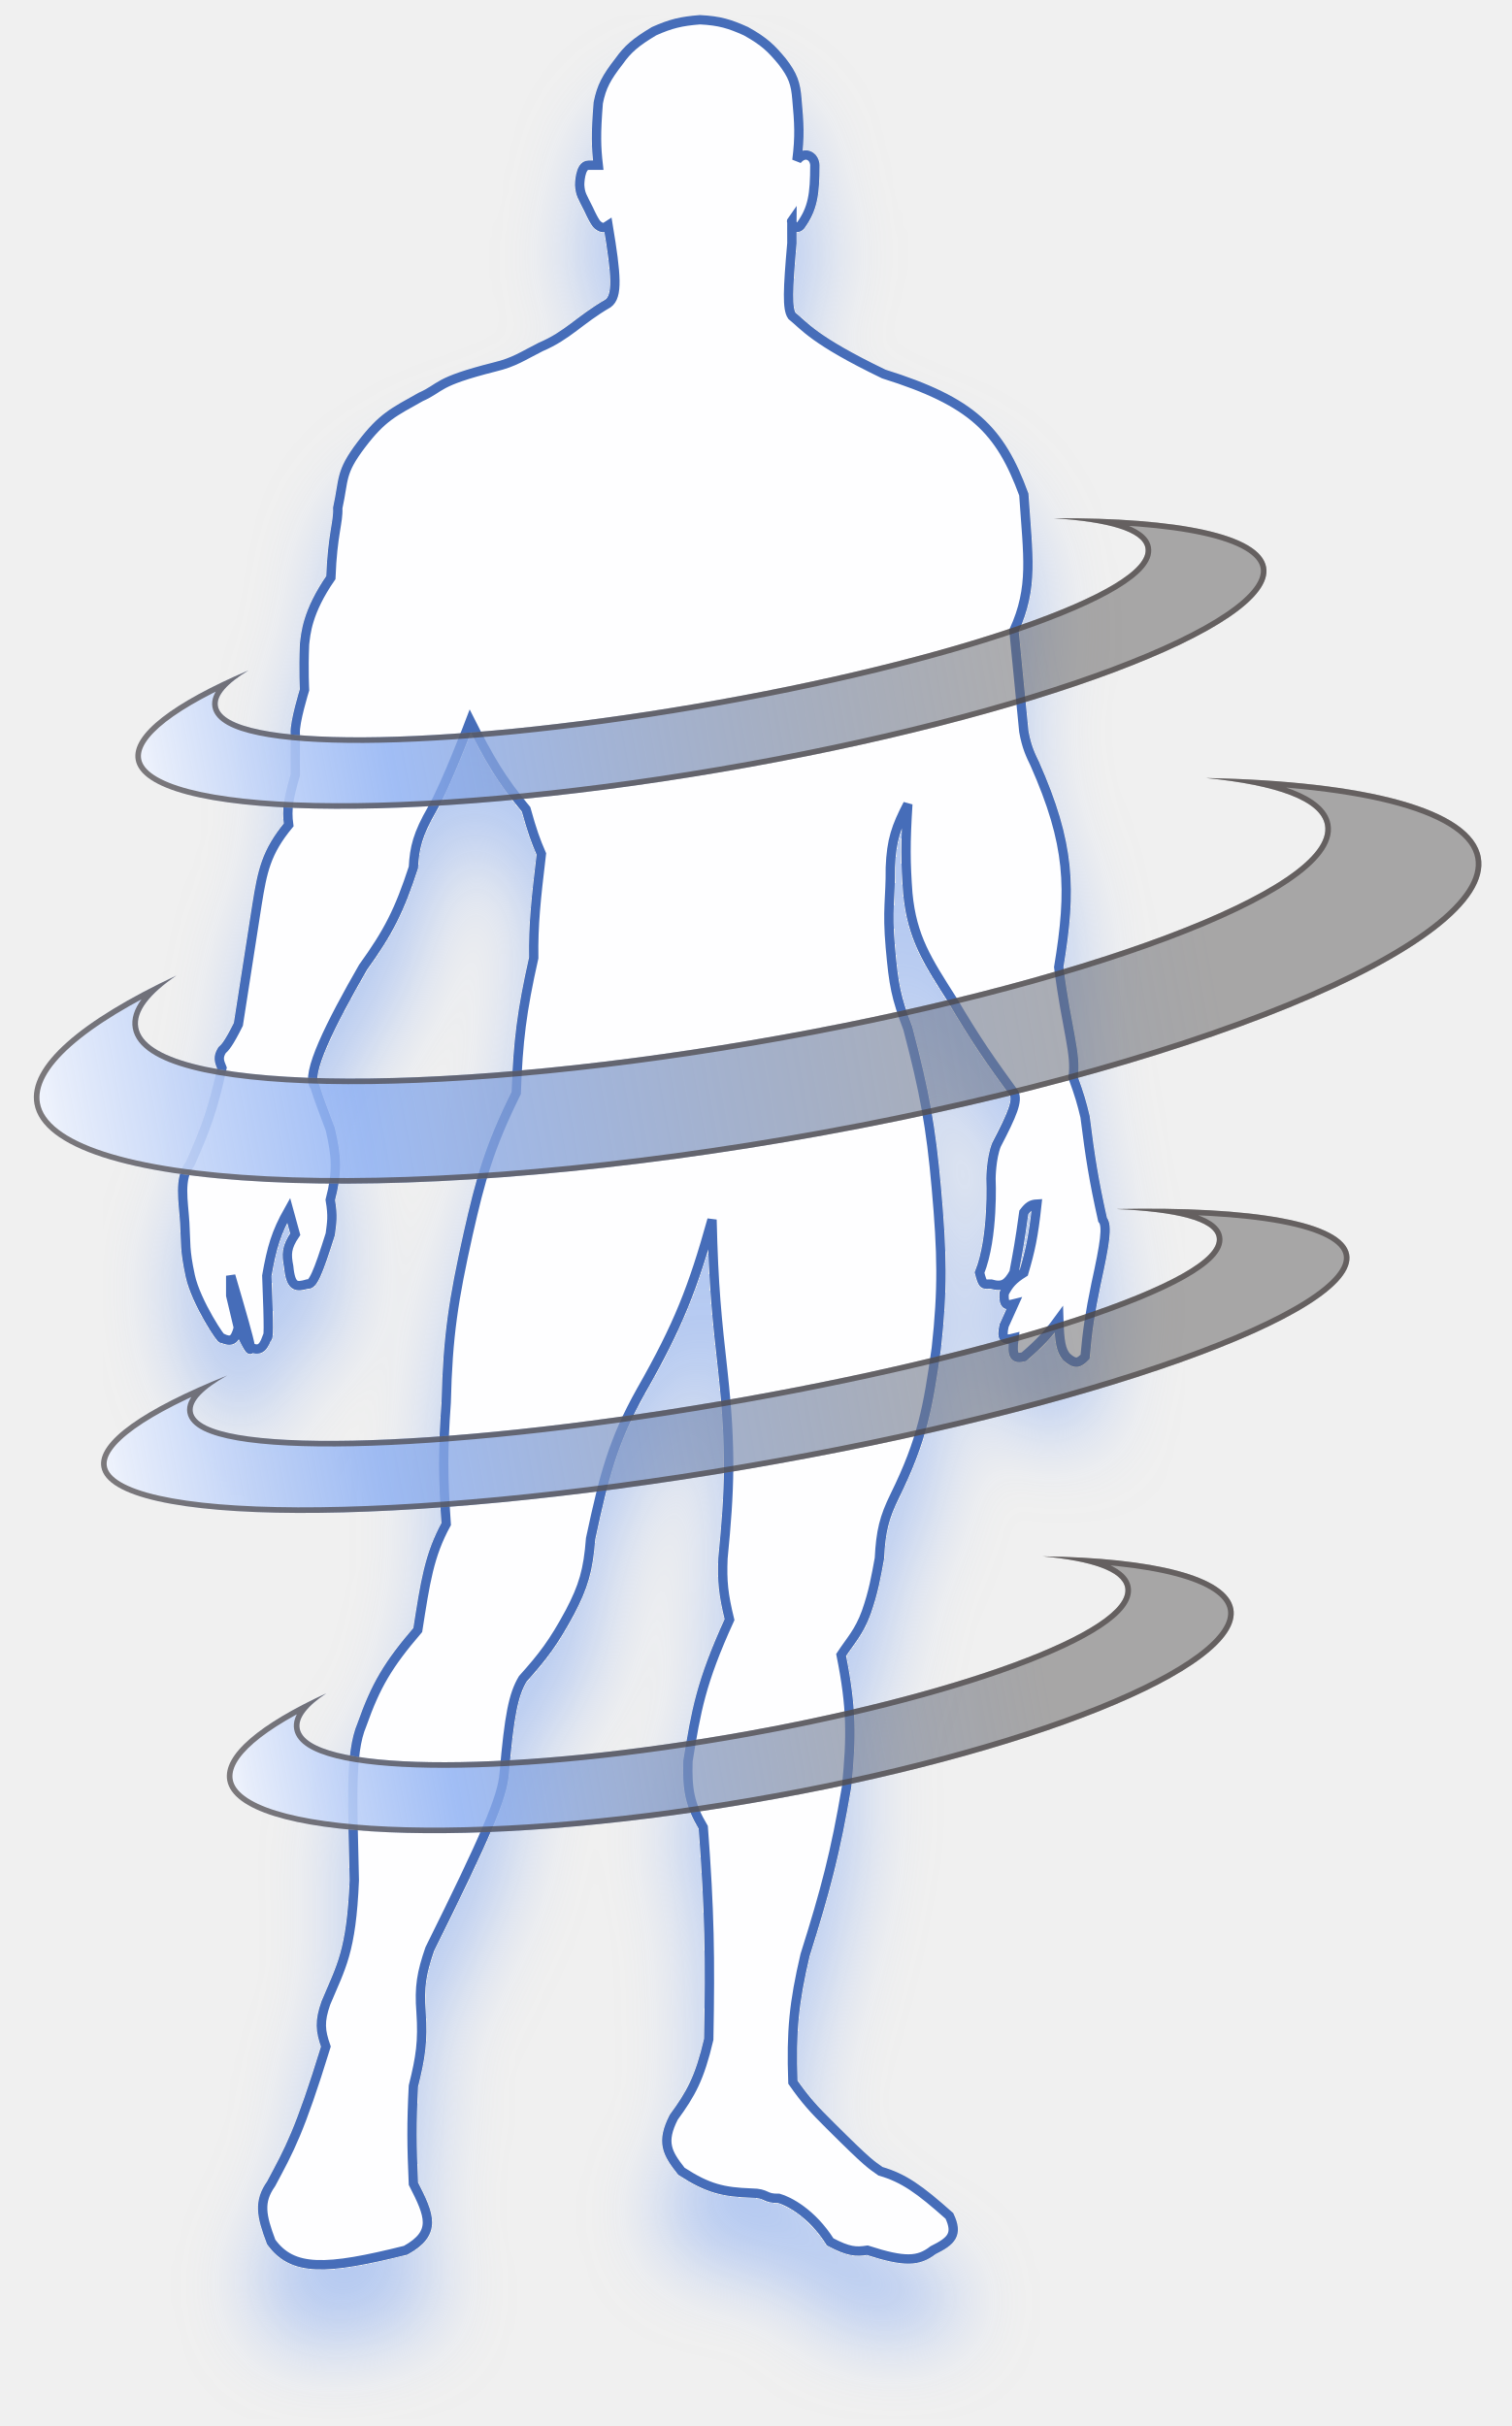
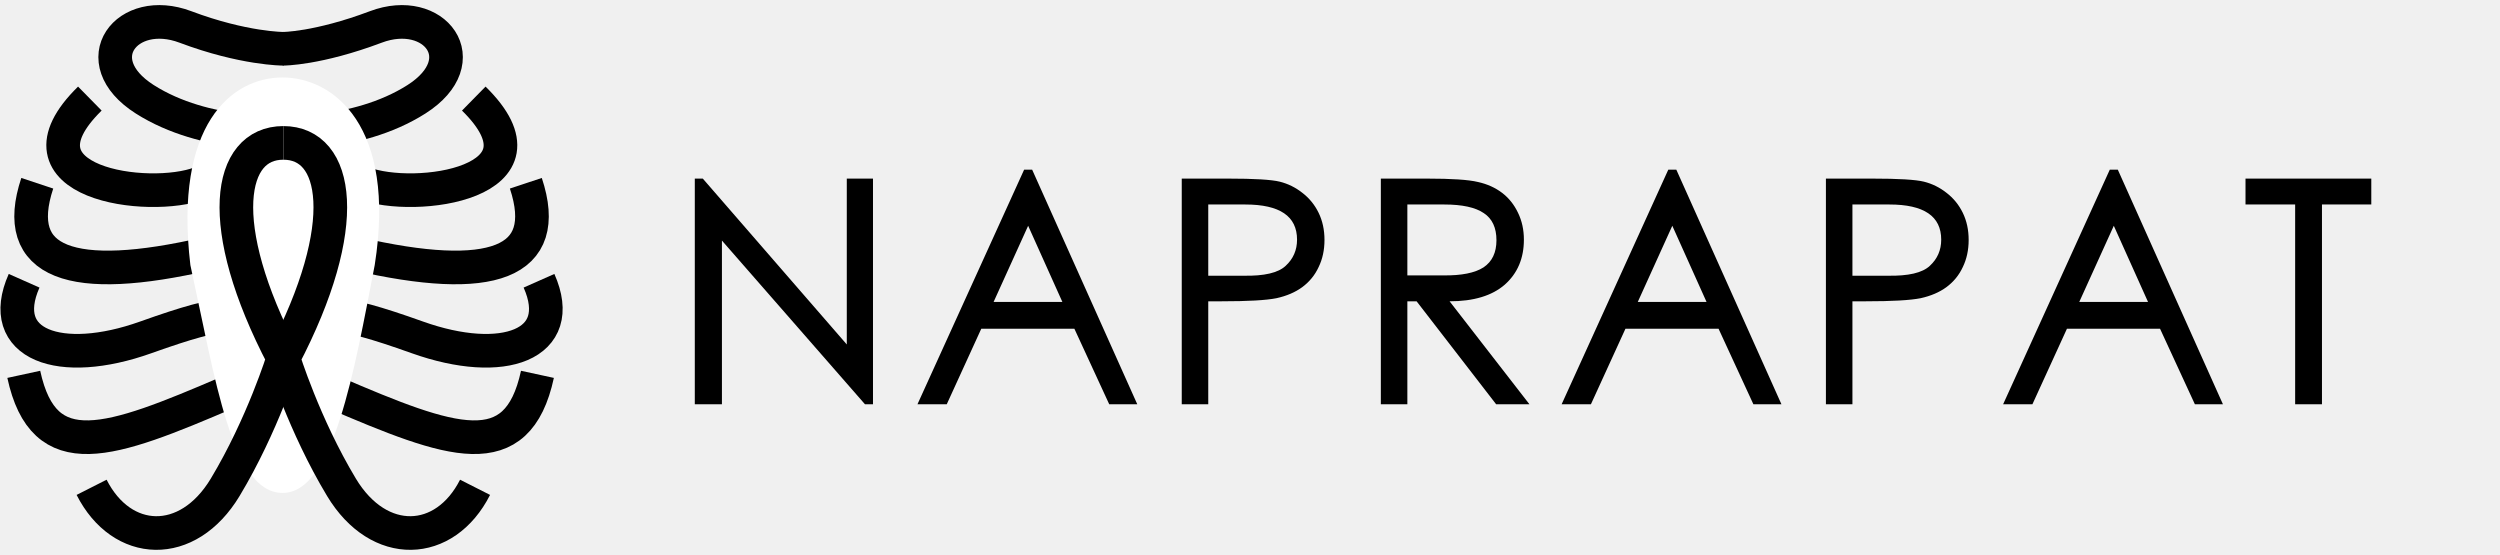
- <svg xmlns="http://www.w3.org/2000/svg" width="81" height="130" viewBox="0 0 81 130" fill="none">
-   <g filter="url(#filter0_d_3_43)">
-     <path d="M35.046 1.671C35.95 1.269 36.491 1.139 37.508 1.058C38.571 1.114 39.093 1.279 39.969 1.671C40.98 2.235 41.338 2.606 41.904 3.285C42.493 4.04 42.636 4.487 42.7 5.311C42.818 6.591 42.863 7.309 42.7 8.59C42.7 8.59 42.968 8.21 43.315 8.33C43.662 8.451 43.662 8.852 43.662 8.852C43.66 10.419 43.548 11.183 42.9 12.081C42.709 12.317 42.489 12.107 42.43 11.938C42.429 12.182 42.426 12.699 42.431 13.027C42.211 15.535 42.174 16.553 42.431 16.924C43.109 17.469 43.594 18.228 47.355 20.042C52.105 21.53 53.588 23.034 54.858 26.499C55.079 29.815 55.392 31.459 54.33 33.792L54.858 39.192C55.01 40.052 55.235 40.489 55.44 40.918C57.348 45.229 57.426 47.611 56.729 51.829C57.152 55.159 57.691 56.482 57.495 57.73C57.837 58.662 57.965 59.109 58.14 59.845C58.413 62.006 58.601 63.215 59.078 65.356C59.355 65.685 59.206 66.618 58.726 68.808C58.398 70.413 58.267 71.269 58.14 72.705C57.819 73.032 57.624 73.141 57.144 72.705C56.85 72.356 56.769 71.888 56.733 70.701C56.167 71.476 55.772 71.914 54.858 72.705C54.364 72.824 54.2 72.691 54.33 71.703C53.807 71.838 53.644 71.752 53.802 71.035L54.33 69.866C53.965 69.957 53.769 69.991 53.802 69.309C54.055 68.82 54.262 68.568 54.858 68.195C55.203 67.022 55.373 66.276 55.561 64.521C55.264 64.537 55.109 64.632 54.858 64.967C54.647 66.502 54.538 67.087 54.355 68.06L54.33 68.195C53.985 68.803 53.735 68.988 53.099 68.808C52.705 68.802 52.675 68.928 52.486 68.195C53.248 66.298 53.099 63.153 53.099 63.153C53.099 63.153 53.106 62.066 53.392 61.348C54.254 59.693 54.543 58.988 54.33 58.565C53.081 56.841 52.38 55.865 51.047 53.61C49.669 51.446 48.871 50.236 48.644 47.876C48.521 46.218 48.512 45.185 48.644 43.089C48.021 44.294 47.762 45.013 47.706 46.484C47.719 48.158 47.524 48.717 47.706 50.771C47.889 52.825 48.008 53.432 48.644 55.113C49.544 58.531 49.88 60.396 50.168 63.631C50.484 67.174 50.518 69.082 50.168 72.259C49.726 75.383 49.432 77.13 47.941 80.164C47.378 81.313 47.194 82.042 47.12 83.505C46.937 84.497 46.81 85.277 46.417 86.399C46.03 87.463 45.562 87.927 45.069 88.682C45.633 91.489 45.63 93.03 45.362 95.752C44.76 99.299 44.236 101.27 43.135 104.77C42.541 107.324 42.388 108.811 42.484 111.577C43.169 112.559 43.627 113.051 44.483 113.9C46.62 116.03 46.67 115.981 47.179 116.349C48.421 116.711 49.264 117.311 50.872 118.743C51.333 119.724 51.003 120.081 49.992 120.58C49.211 121.184 48.486 121.23 46.475 120.58C45.858 120.675 45.469 120.656 44.483 120.135C43.493 118.565 42.235 117.942 41.737 117.801C40.934 117.817 41.144 117.526 40.262 117.518C38.763 117.464 37.935 117.278 36.511 116.349C35.736 115.368 35.422 114.788 36.101 113.455C37.02 112.196 37.482 111.385 37.976 109.279C38.06 104.881 38.019 102.399 37.683 97.923C36.952 96.687 36.815 95.891 36.863 94.36L36.876 94.282C37.309 91.648 37.557 90.147 39.09 86.789C38.757 85.436 38.687 84.719 38.738 83.505C39.101 79.813 39.184 77.677 38.738 73.54C38.413 70.622 38.236 68.972 38.152 65.356C37.14 68.979 36.365 70.995 34.342 74.542C32.866 77.18 32.379 79.02 31.646 82.447C31.515 84.154 31.259 85.013 30.532 86.399C29.657 88.021 29.088 88.763 28.012 89.962C27.506 90.806 27.286 91.913 27.015 95.028C26.933 96.293 25.992 98.465 23.03 104.436C22.59 105.718 22.455 106.456 22.561 107.832C22.665 109.377 22.537 110.242 22.15 111.785C22.047 113.828 22.059 114.974 22.15 117.017C23.021 118.718 23.42 119.644 21.74 120.58C17.448 121.654 15.675 121.72 14.53 120.135C13.997 118.72 13.849 117.983 14.53 117.017C15.515 115.169 16.048 114.253 17.461 109.669C17.163 108.824 17.11 108.324 17.461 107.331C18.267 105.395 18.823 104.62 18.985 100.762C18.908 96.733 18.718 93.994 19.395 92.412C20.137 90.317 20.788 89.207 22.385 87.346C22.784 84.797 22.992 83.34 23.909 81.668C23.737 79.193 23.719 77.775 23.909 75.154C23.991 71.577 24.307 69.611 25.081 66.136C25.751 63.181 26.201 61.524 27.66 58.565C27.759 55.783 27.954 54.2 28.598 51.328C28.572 49.566 28.714 48.233 29.008 45.761C28.692 45.035 28.512 44.527 28.188 43.367C26.856 41.768 26.231 40.687 25.198 38.635C25.198 38.635 23.91 42.036 23.147 43.367C22.384 44.698 22.207 45.408 22.15 46.484C21.399 48.788 20.805 49.956 19.454 51.829C17.724 54.837 16.327 57.625 16.875 58.231C17.084 58.892 17.293 59.453 17.696 60.513C18.04 61.992 18.083 62.82 17.696 64.299C17.85 65.194 17.774 65.508 17.696 66.136C17.035 68.234 16.753 68.89 16.465 68.808C15.883 68.97 15.577 69.005 15.468 67.862C15.344 67.216 15.336 66.847 15.82 66.136L15.468 64.855C14.789 66.063 14.562 66.853 14.296 68.362C14.412 71.263 14.395 71.753 14.296 71.703C14.076 72.294 13.863 72.39 13.417 72.201C13.452 72.511 13.243 72.14 12.772 71.146C12.591 71.841 12.388 71.93 11.893 71.703C11.95 71.956 10.498 69.792 10.193 68.362C9.888 66.933 9.969 66.686 9.9 65.523C9.831 64.36 9.564 63.166 10.193 62.35C11.007 60.521 11.415 59.441 11.893 57.229C11.739 56.859 11.668 56.652 11.893 56.282C12.059 56.134 12.247 55.942 12.772 54.891L13.768 48.489C14.06 46.674 14.258 45.67 15.468 44.202C15.347 43.345 15.476 42.723 15.82 41.53V39.303C15.776 38.71 16.317 36.965 16.317 36.965C16.317 36.965 16.259 35.936 16.317 34.524C16.385 33.973 16.445 32.804 17.728 30.953C17.815 28.626 18.137 27.974 18.097 27.223C18.441 25.665 18.215 25.339 19.349 23.842C20.482 22.345 21.088 22.089 22.536 21.274C23.711 20.75 23.288 20.477 26.522 19.66C27.562 19.41 28.008 19.076 28.97 18.593C30.454 17.957 31.019 17.166 32.584 16.256C33.108 15.872 33.031 14.775 32.584 12.081C32.378 12.219 32.262 12.237 32.056 12.081C32.002 12.026 31.917 12.033 31.529 11.19C31.197 10.521 31.092 10.413 31.06 9.91C31.06 9.91 31.06 8.852 31.529 8.852H32.056C31.944 7.867 31.92 7.201 32.056 5.512C32.229 4.637 32.498 4.15 33.17 3.285C33.645 2.62 34.056 2.266 35.046 1.671Z" fill="#FEFEFF" />
-     <path d="M12.772 71.146C12.591 71.841 12.388 71.93 11.893 71.703C11.95 71.956 10.498 69.792 10.193 68.362C9.888 66.933 9.969 66.686 9.9 65.523C9.831 64.36 9.564 63.166 10.193 62.35C11.007 60.521 11.415 59.441 11.893 57.229C11.739 56.859 11.668 56.652 11.893 56.282C12.059 56.134 12.247 55.942 12.772 54.891L13.768 48.489C14.06 46.674 14.258 45.67 15.468 44.202C15.347 43.345 15.476 42.723 15.82 41.53V39.303C15.776 38.71 16.317 36.965 16.317 36.965C16.317 36.965 16.259 35.936 16.317 34.524C16.385 33.973 16.445 32.804 17.728 30.953C17.815 28.626 18.137 27.974 18.097 27.223C18.441 25.665 18.215 25.339 19.349 23.842C20.482 22.345 21.088 22.089 22.536 21.274C23.711 20.75 23.288 20.477 26.522 19.66C27.562 19.41 28.008 19.076 28.97 18.593C30.454 17.957 31.019 17.166 32.584 16.256C33.108 15.872 33.031 14.775 32.584 12.081C32.378 12.219 32.262 12.237 32.056 12.081C32.002 12.026 31.917 12.033 31.529 11.19C31.197 10.521 31.092 10.413 31.06 9.91C31.06 9.91 31.06 8.852 31.529 8.852C31.998 8.852 32.056 8.852 32.056 8.852C31.944 7.867 31.92 7.201 32.056 5.512C32.229 4.637 32.498 4.15 33.17 3.285C33.645 2.62 34.056 2.266 35.046 1.671C35.95 1.269 36.491 1.139 37.508 1.058C38.571 1.114 39.093 1.279 39.969 1.671C40.98 2.235 41.338 2.606 41.904 3.285C42.493 4.04 42.636 4.487 42.7 5.311C42.818 6.591 42.863 7.309 42.7 8.59C42.7 8.59 42.968 8.21 43.315 8.33C43.662 8.451 43.662 8.852 43.662 8.852C43.66 10.419 43.548 11.183 42.9 12.081C42.647 12.393 42.342 11.924 42.431 11.803C42.431 11.803 42.425 12.586 42.431 13.027C42.211 15.535 42.174 16.553 42.431 16.924C43.109 17.469 43.594 18.228 47.355 20.042C52.105 21.53 53.588 23.034 54.858 26.499C55.079 29.815 55.392 31.459 54.33 33.792C54.536 35.901 54.651 37.083 54.858 39.192C55.01 40.052 55.235 40.489 55.44 40.918C57.348 45.229 57.426 47.611 56.729 51.829C57.152 55.159 57.691 56.482 57.495 57.73C57.837 58.662 57.965 59.109 58.14 59.845C58.413 62.006 58.601 63.215 59.078 65.356C59.355 65.685 59.206 66.618 58.726 68.808C58.398 70.413 58.267 71.269 58.14 72.705C57.819 73.032 57.624 73.141 57.144 72.705C56.85 72.356 56.769 71.888 56.733 70.701C56.167 71.476 55.772 71.914 54.858 72.705C54.364 72.824 54.2 72.691 54.33 71.703C53.807 71.838 53.644 71.752 53.802 71.035L54.33 69.866C53.965 69.957 53.769 69.991 53.802 69.309C54.055 68.82 54.262 68.568 54.858 68.195C55.203 67.022 55.373 66.276 55.561 64.521C55.264 64.537 55.109 64.632 54.858 64.967C54.638 66.572 54.528 67.139 54.33 68.195C53.985 68.803 53.735 68.988 53.099 68.808C52.705 68.802 52.675 68.928 52.486 68.195C53.248 66.298 53.099 63.153 53.099 63.153C53.099 63.153 53.106 62.066 53.392 61.348C54.254 59.693 54.543 58.988 54.33 58.565C53.081 56.841 52.38 55.865 51.047 53.61C49.669 51.446 48.871 50.236 48.644 47.876C48.521 46.218 48.512 45.185 48.644 43.089C48.021 44.294 47.762 45.013 47.706 46.484C47.719 48.158 47.524 48.717 47.706 50.771C47.889 52.825 48.008 53.432 48.644 55.113C49.544 58.531 49.88 60.396 50.168 63.631C50.484 67.174 50.518 69.082 50.168 72.259C49.726 75.383 49.432 77.13 47.941 80.164C47.378 81.313 47.194 82.042 47.12 83.505C46.937 84.497 46.81 85.277 46.417 86.399C46.03 87.463 45.562 87.927 45.069 88.682C45.633 91.489 45.63 93.03 45.362 95.752C44.76 99.299 44.236 101.27 43.135 104.77C42.541 107.324 42.388 108.811 42.484 111.577C43.169 112.559 43.627 113.051 44.483 113.9C46.62 116.03 46.67 115.981 47.179 116.349C48.421 116.711 49.264 117.311 50.872 118.743C51.333 119.724 51.003 120.081 49.992 120.58C49.211 121.184 48.486 121.23 46.475 120.58C45.858 120.675 45.469 120.656 44.483 120.135C43.493 118.565 42.235 117.942 41.737 117.801C40.934 117.817 41.144 117.526 40.262 117.518C38.763 117.464 37.935 117.278 36.511 116.349C35.736 115.368 35.422 114.788 36.101 113.455C37.02 112.196 37.482 111.385 37.976 109.279C38.06 104.881 38.019 102.399 37.683 97.923C36.952 96.687 36.815 95.891 36.863 94.36C37.305 91.677 37.542 90.18 39.09 86.789C38.757 85.436 38.687 84.719 38.738 83.505C39.101 79.813 39.184 77.677 38.738 73.54C38.413 70.622 38.236 68.972 38.152 65.356C37.14 68.979 36.365 70.995 34.342 74.542C32.866 77.18 32.379 79.02 31.646 82.447C31.515 84.154 31.259 85.013 30.532 86.399C29.657 88.021 29.088 88.763 28.012 89.962C27.506 90.806 27.286 91.913 27.015 95.028C26.933 96.293 25.992 98.465 23.03 104.436C22.59 105.718 22.455 106.456 22.561 107.832C22.665 109.377 22.537 110.242 22.15 111.785C22.047 113.828 22.059 114.974 22.15 117.017C23.021 118.718 23.42 119.644 21.74 120.58C17.448 121.654 15.675 121.72 14.53 120.135C13.997 118.72 13.849 117.983 14.53 117.017C15.515 115.169 16.048 114.253 17.461 109.669C17.163 108.824 17.11 108.324 17.461 107.331C18.267 105.395 18.823 104.62 18.985 100.762C18.908 96.733 18.718 93.994 19.395 92.412C20.137 90.317 20.788 89.207 22.385 87.346C22.784 84.797 22.992 83.34 23.909 81.668C23.737 79.193 23.719 77.775 23.909 75.154C23.991 71.577 24.307 69.611 25.081 66.136C25.751 63.181 26.201 61.524 27.66 58.565C27.759 55.783 27.954 54.2 28.598 51.328C28.572 49.566 28.714 48.233 29.008 45.761C28.692 45.035 28.512 44.527 28.188 43.367C26.856 41.768 26.231 40.687 25.198 38.635C25.198 38.635 23.91 42.036 23.147 43.367C22.384 44.698 22.207 45.408 22.15 46.484C21.399 48.788 20.805 49.956 19.454 51.829C17.724 54.837 16.327 57.625 16.875 58.231C17.084 58.892 17.293 59.453 17.696 60.513C18.04 61.992 18.083 62.82 17.696 64.299C17.85 65.194 17.774 65.508 17.696 66.136C17.035 68.234 16.753 68.89 16.465 68.808C15.883 68.97 15.577 69.005 15.468 67.862C15.344 67.216 15.336 66.847 15.82 66.136L15.468 64.855C14.789 66.063 14.562 66.853 14.296 68.362C14.412 71.263 14.395 71.753 14.296 71.703C14.058 72.343 13.828 72.403 13.3 72.148M12.772 71.146L12.362 69.42V68.362C13.585 72.541 13.784 73.281 12.772 71.146Z" stroke="#466DB9" stroke-width="0.5" />
-   </g>
-   <mask id="path-3-inside-1_3_43" fill="white">
-     <path fill-rule="evenodd" clip-rule="evenodd" d="M37.265 37.719C50.989 35.378 61.783 31.638 61.375 29.365C61.218 28.487 59.41 27.956 56.459 27.771C63.133 27.733 67.525 28.619 67.843 30.39C68.42 33.607 55.328 38.528 38.601 41.38C21.874 44.233 7.846 43.938 7.269 40.72C7.021 39.336 9.303 37.636 13.317 35.922C12.165 36.623 11.576 37.277 11.677 37.841C12.085 40.114 23.541 40.059 37.265 37.719Z" />
-   </mask>
-   <path fill-rule="evenodd" clip-rule="evenodd" d="M37.265 37.719C50.989 35.378 61.783 31.638 61.375 29.365C61.218 28.487 59.41 27.956 56.459 27.771C63.133 27.733 67.525 28.619 67.843 30.39C68.42 33.607 55.328 38.528 38.601 41.38C21.874 44.233 7.846 43.938 7.269 40.72C7.021 39.336 9.303 37.636 13.317 35.922C12.165 36.623 11.576 37.277 11.677 37.841C12.085 40.114 23.541 40.059 37.265 37.719Z" fill="url(#paint0_linear_3_43)" />
-   <path d="M56.459 27.771L56.455 27.471L56.442 28.07L56.459 27.771ZM7.269 40.72L6.973 40.771L7.269 40.72ZM13.317 35.922L13.475 36.178L13.197 35.646L13.317 35.922ZM61.08 29.416C61.107 29.57 61.049 29.788 60.792 30.083C60.538 30.375 60.126 30.698 59.553 31.044C58.41 31.735 56.693 32.481 54.519 33.234C50.175 34.739 44.062 36.255 37.212 37.424L37.318 38.014C44.191 36.842 50.337 35.319 54.72 33.8C56.909 33.041 58.672 32.28 59.867 31.557C60.464 31.196 60.935 30.836 61.247 30.479C61.555 30.125 61.745 29.729 61.671 29.315L61.08 29.416ZM56.442 28.07C57.909 28.162 59.07 28.339 59.876 28.594C60.279 28.721 60.577 28.863 60.778 29.012C60.977 29.159 61.058 29.296 61.08 29.416L61.671 29.315C61.614 28.995 61.41 28.737 61.134 28.532C60.858 28.328 60.49 28.161 60.053 28.023C59.178 27.746 57.96 27.565 56.475 27.472L56.442 28.07ZM56.463 28.07C59.791 28.052 62.531 28.264 64.471 28.695C65.443 28.91 66.195 29.177 66.717 29.486C67.241 29.796 67.49 30.121 67.547 30.44L68.138 30.339C68.037 29.774 67.617 29.324 67.02 28.971C66.42 28.616 65.598 28.332 64.597 28.11C62.593 27.665 59.801 27.453 56.455 27.471L56.463 28.07ZM67.547 30.44C67.599 30.731 67.505 31.077 67.197 31.488C66.889 31.9 66.389 32.345 65.698 32.815C64.32 33.754 62.24 34.75 59.603 35.742C54.334 37.722 46.898 39.661 38.548 41.085L38.654 41.676C47.03 40.247 54.504 38.3 59.819 36.302C62.474 35.304 64.604 34.289 66.04 33.311C66.757 32.823 67.316 32.334 67.679 31.849C68.042 31.365 68.231 30.853 68.138 30.339L67.547 30.44ZM38.548 41.085C30.197 42.509 22.528 43.146 16.883 43.027C14.057 42.968 11.754 42.719 10.13 42.292C9.317 42.079 8.692 41.825 8.259 41.54C7.826 41.255 7.617 40.96 7.565 40.67L6.973 40.771C7.065 41.285 7.421 41.703 7.931 42.039C8.441 42.375 9.137 42.65 9.981 42.871C11.673 43.316 14.03 43.566 16.875 43.626C22.569 43.746 30.277 43.104 38.654 41.676L38.548 41.085ZM7.565 40.67C7.52 40.419 7.583 40.129 7.799 39.789C8.016 39.448 8.375 39.076 8.881 38.681C9.893 37.892 11.44 37.05 13.437 36.197L13.197 35.646C11.18 36.507 9.579 37.373 8.508 38.208C7.973 38.626 7.557 39.046 7.29 39.466C7.023 39.888 6.894 40.329 6.973 40.771L7.565 40.67ZM11.973 37.791C11.945 37.637 12.002 37.421 12.255 37.129C12.505 36.841 12.911 36.521 13.475 36.178L13.159 35.666C12.571 36.023 12.106 36.381 11.799 36.736C11.495 37.087 11.308 37.481 11.381 37.892L11.973 37.791ZM37.212 37.424C30.361 38.592 24.083 39.188 19.474 39.211C17.166 39.221 15.291 39.089 13.976 38.817C13.317 38.681 12.816 38.513 12.476 38.323C12.131 38.131 12.001 37.945 11.973 37.791L11.381 37.892C11.456 38.305 11.772 38.615 12.186 38.846C12.604 39.079 13.172 39.262 13.859 39.403C15.235 39.688 17.158 39.821 19.481 39.81C24.133 39.787 30.445 39.186 37.318 38.014L37.212 37.424Z" fill="#474242" fill-opacity="0.69" mask="url(#path-3-inside-1_3_43)" />
-   <mask id="path-5-inside-2_3_43" fill="white">
-     <path fill-rule="evenodd" clip-rule="evenodd" d="M38.912 92.965C51.126 90.882 60.697 87.351 60.289 85.078C60.131 84.199 58.505 83.637 55.863 83.398C61.826 83.482 65.768 84.445 66.086 86.216C66.663 89.433 55.062 94.1 40.175 96.639C25.288 99.177 12.752 98.628 12.175 95.41C11.926 94.026 13.933 92.373 17.487 90.737C16.47 91.415 15.956 92.057 16.057 92.621C16.465 94.894 26.697 95.048 38.912 92.965Z" />
-   </mask>
-   <path fill-rule="evenodd" clip-rule="evenodd" d="M38.912 92.965C51.126 90.882 60.697 87.351 60.289 85.078C60.131 84.199 58.505 83.637 55.863 83.398C61.826 83.482 65.768 84.445 66.086 86.216C66.663 89.433 55.062 94.1 40.175 96.639C25.288 99.177 12.752 98.628 12.175 95.41C11.926 94.026 13.933 92.373 17.487 90.737C16.47 91.415 15.956 92.057 16.057 92.621C16.465 94.894 26.697 95.048 38.912 92.965Z" fill="url(#paint1_linear_3_43)" />
-   <path d="M55.863 83.398L55.864 83.099L55.838 83.697L55.863 83.398ZM12.175 95.41L12.47 95.36L12.175 95.41ZM17.487 90.737L17.655 90.986L17.359 90.465L17.487 90.737ZM59.993 85.128C60.024 85.297 59.969 85.517 59.75 85.799C59.532 86.082 59.173 86.393 58.671 86.726C57.668 87.391 56.153 88.101 54.227 88.812C50.381 90.231 44.953 91.63 38.859 92.67L38.965 93.26C45.084 92.217 50.549 90.809 54.44 89.374C56.383 88.657 57.947 87.928 59.006 87.226C59.535 86.876 59.953 86.522 60.227 86.168C60.501 85.815 60.657 85.427 60.585 85.027L59.993 85.128ZM55.838 83.697C57.148 83.815 58.185 84.012 58.905 84.278C59.651 84.555 59.946 84.862 59.993 85.128L60.585 85.027C60.475 84.414 59.878 84.001 59.11 83.717C58.317 83.423 57.219 83.22 55.887 83.1L55.838 83.697ZM55.861 83.698C58.832 83.74 61.28 84.001 63.016 84.464C63.885 84.696 64.558 84.974 65.026 85.289C65.495 85.603 65.73 85.933 65.79 86.267L66.382 86.166C66.282 85.614 65.906 85.159 65.359 84.793C64.813 84.426 64.069 84.126 63.167 83.885C61.361 83.403 58.857 83.141 55.864 83.099L55.861 83.698ZM65.79 86.267C65.844 86.57 65.762 86.918 65.497 87.317C65.232 87.719 64.797 88.151 64.192 88.605C62.983 89.512 61.15 90.465 58.815 91.404C54.151 93.28 47.551 95.076 40.122 96.343L40.228 96.934C47.686 95.662 54.33 93.856 59.044 91.96C61.399 91.013 63.287 90.037 64.556 89.085C65.19 88.609 65.683 88.129 66 87.65C66.318 87.169 66.471 86.667 66.382 86.166L65.79 86.267ZM40.122 96.343C32.693 97.61 25.86 98.105 20.819 97.884C18.297 97.773 16.24 97.484 14.787 97.031C14.06 96.804 13.501 96.541 13.111 96.251C12.724 95.963 12.525 95.663 12.47 95.36L11.879 95.461C11.969 95.962 12.288 96.383 12.754 96.731C13.219 97.077 13.85 97.365 14.612 97.603C16.137 98.078 18.253 98.371 20.798 98.482C25.892 98.706 32.77 98.206 40.228 96.934L40.122 96.343ZM12.47 95.36C12.376 94.835 12.701 94.174 13.603 93.395C14.487 92.63 15.849 91.822 17.615 91.009L17.359 90.465C15.572 91.288 14.152 92.124 13.207 92.941C12.279 93.743 11.725 94.601 11.879 95.461L12.47 95.36ZM16.353 92.571C16.323 92.403 16.376 92.185 16.592 91.905C16.807 91.625 17.16 91.316 17.655 90.986L17.319 90.487C16.797 90.835 16.385 91.186 16.114 91.538C15.844 91.889 15.69 92.275 15.761 92.672L16.353 92.571ZM38.859 92.67C32.764 93.709 27.171 94.189 23.059 94.127C21 94.096 19.328 93.93 18.153 93.636C17.565 93.489 17.119 93.315 16.815 93.122C16.511 92.928 16.383 92.74 16.353 92.571L15.761 92.672C15.833 93.071 16.115 93.384 16.495 93.626C16.877 93.869 17.393 94.063 18.012 94.217C19.252 94.527 20.978 94.695 23.055 94.726C27.214 94.789 32.845 94.304 38.965 93.26L38.859 92.67Z" fill="#474242" fill-opacity="0.69" mask="url(#path-5-inside-2_3_43)" />
-   <mask id="path-7-inside-3_3_43" fill="white">
-     <path fill-rule="evenodd" clip-rule="evenodd" d="M40.297 55.736C57.856 52.742 71.6 47.582 70.995 44.212C70.761 42.909 68.419 42.064 64.618 41.691C73.196 41.861 78.874 43.316 79.345 45.942C80.201 50.713 63.546 57.539 42.145 61.189C20.743 64.839 2.7 63.93 1.845 59.159C1.476 57.106 4.35 54.673 9.449 52.276C7.993 53.272 7.259 54.219 7.409 55.056C8.014 58.426 22.738 58.731 40.297 55.736Z" />
-   </mask>
-   <path fill-rule="evenodd" clip-rule="evenodd" d="M40.297 55.736C57.856 52.742 71.6 47.582 70.995 44.212C70.761 42.909 68.419 42.064 64.618 41.691C73.196 41.861 78.874 43.316 79.345 45.942C80.201 50.713 63.546 57.539 42.145 61.189C20.743 64.839 2.7 63.93 1.845 59.159C1.476 57.106 4.35 54.673 9.449 52.276C7.993 53.272 7.259 54.219 7.409 55.056C8.014 58.426 22.738 58.731 40.297 55.736Z" fill="url(#paint2_linear_3_43)" />
-   <path d="M64.618 41.691L64.622 41.391L64.591 41.989L64.618 41.691ZM1.845 59.159L2.14 59.109L1.845 59.159ZM9.449 52.276L9.621 52.523L9.319 52.005L9.449 52.276ZM70.699 44.262C70.755 44.571 70.653 44.938 70.329 45.371C70.004 45.804 69.478 46.272 68.752 46.765C67.303 47.75 65.118 48.795 62.349 49.835C56.817 51.912 49.011 53.946 40.244 55.441L40.35 56.032C49.142 54.532 56.987 52.49 62.565 50.395C65.352 49.349 67.587 48.285 69.093 47.261C69.846 46.75 70.431 46.239 70.811 45.732C71.191 45.226 71.386 44.694 71.291 44.161L70.699 44.262ZM64.591 41.989C66.48 42.174 67.985 42.475 69.038 42.882C70.113 43.297 70.613 43.78 70.699 44.262L71.291 44.161C71.144 43.341 70.355 42.75 69.251 42.323C68.124 41.888 66.557 41.58 64.645 41.393L64.591 41.989ZM64.615 41.99C68.893 42.075 72.428 42.48 74.943 43.184C76.201 43.536 77.187 43.958 77.881 44.439C78.574 44.92 78.95 45.442 79.049 45.993L79.641 45.892C79.504 45.129 78.994 44.484 78.222 43.949C77.451 43.413 76.393 42.968 75.101 42.607C72.515 41.884 68.922 41.476 64.622 41.391L64.615 41.99ZM79.049 45.993C79.139 46.493 79.005 47.046 78.616 47.655C78.226 48.266 77.591 48.914 76.718 49.586C74.973 50.931 72.33 52.333 68.975 53.709C62.269 56.457 52.777 59.071 42.092 60.894L42.197 61.484C52.913 59.657 62.45 57.033 69.207 54.263C72.584 52.879 75.282 51.453 77.088 50.061C77.99 49.366 78.683 48.669 79.124 47.98C79.565 47.288 79.765 46.584 79.641 45.892L79.049 45.993ZM42.092 60.894C31.406 62.716 21.568 63.398 14.303 63.033C10.668 62.849 7.694 62.405 5.584 61.718C4.529 61.374 3.706 60.975 3.126 60.529C2.549 60.085 2.23 59.609 2.14 59.109L1.549 59.21C1.673 59.902 2.106 60.498 2.762 61.003C3.417 61.506 4.311 61.932 5.402 62.287C7.585 62.998 10.62 63.447 14.277 63.631C21.598 64 31.482 63.312 42.197 61.484L42.092 60.894ZM2.14 59.109C1.985 58.246 2.503 57.222 3.798 56.071C5.077 54.934 7.041 53.74 9.579 52.547L9.319 52.005C6.759 53.209 4.736 54.431 3.396 55.622C2.07 56.801 1.335 58.02 1.549 59.21L2.14 59.109ZM7.705 55.005C7.65 54.698 7.749 54.334 8.069 53.906C8.388 53.477 8.906 53.012 9.621 52.523L9.278 52.028C8.536 52.536 7.959 53.043 7.585 53.546C7.211 54.049 7.019 54.577 7.114 55.106L7.705 55.005ZM40.244 55.441C31.478 56.936 23.427 57.606 17.499 57.483C14.533 57.422 12.114 57.162 10.408 56.715C9.554 56.492 8.896 56.225 8.44 55.926C7.984 55.626 7.761 55.315 7.705 55.005L7.114 55.106C7.209 55.639 7.579 56.075 8.112 56.425C8.645 56.776 9.374 57.063 10.26 57.295C12.033 57.759 14.506 58.021 17.492 58.083C23.467 58.206 31.558 57.531 40.35 56.032L40.244 55.441Z" fill="#474242" fill-opacity="0.69" mask="url(#path-7-inside-3_3_43)" />
-   <mask id="path-9-inside-4_3_43" fill="white">
-     <path fill-rule="evenodd" clip-rule="evenodd" d="M38.501 75.097C53.65 72.513 65.6 68.576 65.192 66.303C65.034 65.425 63.054 64.923 59.809 64.788C67.156 64.636 71.974 65.449 72.292 67.22C72.869 70.437 58.37 75.598 39.906 78.746C21.443 81.895 6.007 81.84 5.43 78.623C5.181 77.238 7.725 75.494 12.174 73.705C10.893 74.428 10.233 75.095 10.334 75.659C10.742 77.932 23.353 77.68 38.501 75.097Z" />
-   </mask>
-   <path fill-rule="evenodd" clip-rule="evenodd" d="M38.501 75.097C53.65 72.513 65.6 68.576 65.192 66.303C65.034 65.425 63.054 64.923 59.809 64.788C67.156 64.636 71.974 65.449 72.292 67.22C72.869 70.437 58.37 75.598 39.906 78.746C21.443 81.895 6.007 81.84 5.43 78.623C5.181 77.238 7.725 75.494 12.174 73.705C10.893 74.428 10.233 75.095 10.334 75.659C10.742 77.932 23.353 77.68 38.501 75.097Z" fill="url(#paint3_linear_3_43)" />
-   <path d="M59.809 64.788L59.8 64.488L59.799 65.087L59.809 64.788ZM5.43 78.623L5.134 78.673L5.43 78.623ZM12.174 73.705L12.323 73.966L12.059 73.427L12.174 73.705ZM64.896 66.353C64.921 66.495 64.861 66.712 64.566 67.019C64.278 67.319 63.814 67.653 63.175 68.011C61.9 68.727 59.992 69.505 57.584 70.299C52.772 71.884 46.013 73.511 38.448 74.801L38.554 75.392C46.139 74.098 52.928 72.465 57.776 70.868C60.198 70.07 62.148 69.277 63.473 68.534C64.133 68.163 64.654 67.796 65.001 67.436C65.341 67.082 65.564 66.679 65.487 66.253L64.896 66.353ZM59.799 65.087C61.413 65.154 62.693 65.312 63.581 65.556C64.026 65.677 64.354 65.816 64.575 65.963C64.795 66.11 64.876 66.245 64.896 66.353L65.487 66.253C65.428 65.922 65.203 65.665 64.906 65.466C64.61 65.268 64.211 65.108 63.736 64.978C62.783 64.717 61.45 64.557 59.819 64.489L59.799 65.087ZM59.818 65.087C63.483 65.012 66.5 65.177 68.633 65.577C69.701 65.778 70.529 66.033 71.102 66.336C71.68 66.641 71.941 66.963 71.996 67.27L72.588 67.169C72.484 66.591 72.023 66.147 71.38 65.807C70.73 65.463 69.834 65.194 68.74 64.988C66.547 64.577 63.482 64.412 59.8 64.488L59.818 65.087ZM71.996 67.27C72.046 67.549 71.942 67.894 71.591 68.317C71.242 68.738 70.681 69.197 69.91 69.681C68.37 70.65 66.058 71.686 63.136 72.726C57.296 74.805 49.073 76.879 39.853 78.451L39.959 79.042C49.202 77.465 57.461 75.384 63.342 73.291C66.281 72.245 68.64 71.191 70.233 70.189C71.029 69.688 71.65 69.191 72.056 68.701C72.46 68.214 72.682 67.695 72.588 67.169L71.996 67.27ZM39.853 78.451C30.633 80.023 22.176 80.794 15.959 80.772C12.848 80.761 10.313 80.551 8.528 80.15C7.634 79.949 6.946 79.704 6.471 79.423C5.994 79.141 5.776 78.851 5.726 78.572L5.134 78.673C5.228 79.198 5.619 79.613 6.168 79.938C6.72 80.264 7.477 80.527 8.4 80.734C10.248 81.15 12.834 81.36 15.962 81.371C22.223 81.394 30.716 80.618 39.959 79.042L39.853 78.451ZM5.726 78.572C5.682 78.332 5.753 78.043 5.999 77.696C6.246 77.347 6.65 76.966 7.217 76.559C8.349 75.747 10.072 74.874 12.288 73.983L12.059 73.427C9.826 74.325 8.053 75.219 6.863 76.072C6.269 76.498 5.807 76.924 5.507 77.348C5.207 77.772 5.053 78.221 5.134 78.673L5.726 78.572ZM10.63 75.608C10.605 75.468 10.664 75.253 10.954 74.949C11.237 74.652 11.694 74.322 12.323 73.966L12.024 73.444C11.373 73.812 10.859 74.176 10.517 74.534C10.182 74.885 9.962 75.286 10.038 75.709L10.63 75.608ZM38.448 74.801C30.884 76.091 23.96 76.798 18.882 76.899C16.34 76.95 14.274 76.849 12.826 76.598C12.1 76.472 11.548 76.312 11.173 76.125C10.788 75.934 10.655 75.75 10.63 75.608L10.038 75.709C10.115 76.136 10.465 76.441 10.908 76.661C11.36 76.885 11.978 77.058 12.728 77.188C14.232 77.449 16.343 77.549 18.898 77.498C24.015 77.396 30.97 76.685 38.554 75.392L38.448 74.801Z" fill="#474242" fill-opacity="0.69" mask="url(#path-9-inside-4_3_43)" />
-   <defs>
-     <filter id="filter0_d_3_43" x="5.535" y="0.808" width="57.932" height="128.802" filterUnits="userSpaceOnUse" color-interpolation-filters="sRGB">
-       <feFlood flood-opacity="0" result="BackgroundImageFix" />
-       <feColorMatrix in="SourceAlpha" type="matrix" values="0 0 0 0 0 0 0 0 0 0 0 0 0 0 0 0 0 0 127 0" result="hardAlpha" />
-       <feOffset dy="4" />
-       <feGaussianBlur stdDeviation="2" />
-       <feComposite in2="hardAlpha" operator="out" />
-       <feColorMatrix type="matrix" values="0 0 0 0 0.489 0 0 0 0 0.646 0 0 0 0 0.95 0 0 0 0.52 0" />
-       <feBlend mode="normal" in2="BackgroundImageFix" result="effect1_dropShadow_3_43" />
-       <feBlend mode="normal" in="SourceGraphic" in2="effect1_dropShadow_3_43" result="shape" />
-     </filter>
-     <linearGradient id="paint0_linear_3_43" x1="5.34" y1="41.049" x2="65.82" y2="30.199" gradientUnits="userSpaceOnUse">
-       <stop stop-color="#FFFEFE" />
-       <stop offset="0.25" stop-color="#8CAFF3" stop-opacity="0.82" />
-       <stop offset="0.84" stop-color="#666464" stop-opacity="0.53" />
-     </linearGradient>
-     <linearGradient id="paint1_linear_3_43" x1="10.457" y1="95.703" x2="64.285" y2="86.046" gradientUnits="userSpaceOnUse">
-       <stop stop-color="#FFFEFE" />
-       <stop offset="0.25" stop-color="#8CAFF3" stop-opacity="0.82" />
-       <stop offset="0.84" stop-color="#666464" stop-opacity="0.53" />
-     </linearGradient>
-     <linearGradient id="paint2_linear_3_43" x1="-0.624" y1="59.58" x2="76.757" y2="45.697" gradientUnits="userSpaceOnUse">
-       <stop stop-color="#FFFEFE" />
-       <stop offset="0.25" stop-color="#8CAFF3" stop-opacity="0.82" />
-       <stop offset="0.84" stop-color="#666464" stop-opacity="0.53" />
-     </linearGradient>
-     <linearGradient id="paint3_linear_3_43" x1="3.3" y1="78.986" x2="70.059" y2="67.009" gradientUnits="userSpaceOnUse">
-       <stop stop-color="#FFFEFE" />
-       <stop offset="0.25" stop-color="#8CAFF3" stop-opacity="0.82" />
-       <stop offset="0.84" stop-color="#666464" stop-opacity="0.53" />
-     </linearGradient>
-   </defs>
+ <svg xmlns="http://www.w3.org/2000/svg" width="446" height="99" viewBox="0 0 446 99" fill="none">
+   <path d="M50.473 8.702C50.473 8.702 56.623 8.729 67.059 4.801C77.494 0.872 85.161 10.787 74.3 17.708C63.438 24.629 48.898 23.694 48.898 23.694" stroke="black" stroke-width="6" />
+   <path d="M50.571 8.702C50.571 8.702 43.498 8.729 33.062 4.801C22.627 0.872 14.96 10.787 25.821 17.708C36.682 24.629 51.223 23.694 51.223 23.694" stroke="black" stroke-width="6" />
+   <path d="M16.028 17.586C0.671 32.668 26.569 36.198 35.742 32.668C44.914 29.139 48.898 30.718 48.898 30.718" stroke="black" stroke-width="6" />
+   <path d="M84.522 17.586C99.879 32.668 73.981 36.198 64.808 32.668C55.636 29.139 51.652 30.718 51.652 30.718" stroke="black" stroke-width="6" />
+   <path d="M93.81 32.692C98.578 47.031 87.682 50.832 63.558 45.263C58.477 44.455 55.628 44.539 50.547 45.263" stroke="black" stroke-width="6" />
+   <path d="M6.649 32.692C1.881 47.031 12.777 50.832 36.901 45.263C41.982 44.455 44.831 44.539 49.912 45.263" stroke="black" stroke-width="6" />
+   <path d="M96.157 50.087C101.246 61.554 89.74 65.635 74.473 60.193C59.206 54.751 58.921 56.037 49.912 56.889" stroke="black" stroke-width="6" />
+   <path d="M4.302 50.087C-0.787 61.554 10.719 65.635 25.986 60.193C41.254 54.751 41.538 56.037 50.547 56.889" stroke="black" stroke-width="6" />
+   <path d="M95.879 66.782C92.289 83.353 80.558 79.043 59.471 69.987H48.898" stroke="black" stroke-width="6" />
+   <path d="M4.241 66.782C7.832 83.353 19.562 79.043 40.65 69.987H51.223" stroke="black" stroke-width="6" />
+   <path d="M33.963 47.288C38.444 67.743 41.338 87.939 50.419 87.939C59.501 87.939 63.193 66.19 66.85 47.288C70.765 22.453 59.488 13.822 50.407 13.822C41.325 13.822 30.998 22.181 33.963 47.288Z" fill="white" />
+   <path d="M16.342 86.936C21.722 97.55 33.475 98.066 40.173 86.936C46.872 75.806 50.547 63.889 50.547 63.889C38.052 40.037 40.774 25.492 50.547 25.492" stroke="black" stroke-width="6" />
+   <path d="M84.751 86.936C79.372 97.55 67.619 98.066 60.92 86.936C54.222 75.806 50.547 63.889 50.547 63.889C63.041 40.037 60.319 25.492 50.547 25.492" stroke="black" stroke-width="6" />
+   <path d="M155.742 72.122H154.312L128.792 42.917V72.122H123.952V31.862H125.382L151.067 61.452V31.862H155.742V72.122ZM202.89 72.122H197.885L191.67 58.647H175.06L168.9 72.122H163.675L182.705 30.267H184.135L202.89 72.122ZM189.525 53.862L183.42 40.277L177.26 53.862H189.525ZM210.823 31.862H219.073C223.766 31.862 226.846 32.045 228.313 32.412C229.779 32.778 231.118 33.438 232.328 34.392C233.574 35.345 234.546 36.537 235.243 37.967C235.939 39.397 236.288 41.01 236.288 42.807C236.288 44.603 235.939 46.217 235.243 47.647C234.583 49.077 233.611 50.268 232.328 51.222C231.081 52.138 229.541 52.798 227.708 53.202C225.874 53.568 222.629 53.752 217.973 53.752H215.553V72.122H210.823V31.862ZM215.553 49.187H221.823C225.526 49.26 228.038 48.673 229.358 47.427C230.714 46.18 231.393 44.622 231.393 42.752C231.393 38.572 228.313 36.482 222.153 36.482H215.553V49.187ZM272.852 72.122H266.912L252.722 53.752H251.072V72.122H246.342V31.862H254.592C258.992 31.862 262.017 32.063 263.667 32.467C265.317 32.833 266.747 33.475 267.957 34.392C269.167 35.308 270.12 36.5 270.817 37.967C271.513 39.397 271.862 40.992 271.862 42.752C271.862 46.088 270.725 48.765 268.452 50.782C266.178 52.762 262.897 53.752 258.607 53.752L272.852 72.122ZM251.072 49.132H257.507C260.733 49.168 263.117 48.692 264.657 47.702C266.197 46.675 266.967 45.062 266.967 42.862C266.967 40.625 266.215 39.012 264.712 38.022C263.208 36.995 260.862 36.482 257.672 36.482H251.072V49.132ZM317.81 72.122H312.805L306.59 58.647H289.98L283.82 72.122H278.595L297.625 30.267H299.055L317.81 72.122ZM304.445 53.862L298.34 40.277L292.18 53.862H304.445ZM325.743 31.862H333.993C338.686 31.862 341.766 32.045 343.233 32.412C344.699 32.778 346.038 33.438 347.248 34.392C348.494 35.345 349.466 36.537 350.163 37.967C350.859 39.397 351.208 41.01 351.208 42.807C351.208 44.603 350.859 46.217 350.163 47.647C349.503 49.077 348.531 50.268 347.248 51.222C346.001 52.138 344.461 52.798 342.628 53.202C340.794 53.568 337.549 53.752 332.893 53.752H330.473V72.122H325.743V31.862ZM330.473 49.187H336.743C340.446 49.26 342.958 48.673 344.278 47.427C345.634 46.18 346.313 44.622 346.313 42.752C346.313 38.572 343.233 36.482 337.073 36.482H330.473V49.187ZM396.572 72.122H391.567L385.352 58.647H368.742L362.582 72.122H357.357L376.387 30.267H377.817L396.572 72.122ZM383.207 53.862L377.102 40.277L370.942 53.862H383.207ZM423.039 36.482H414.239V72.122H409.454V36.482H400.599V31.862H423.039V36.482Z" fill="black" />
</svg>
